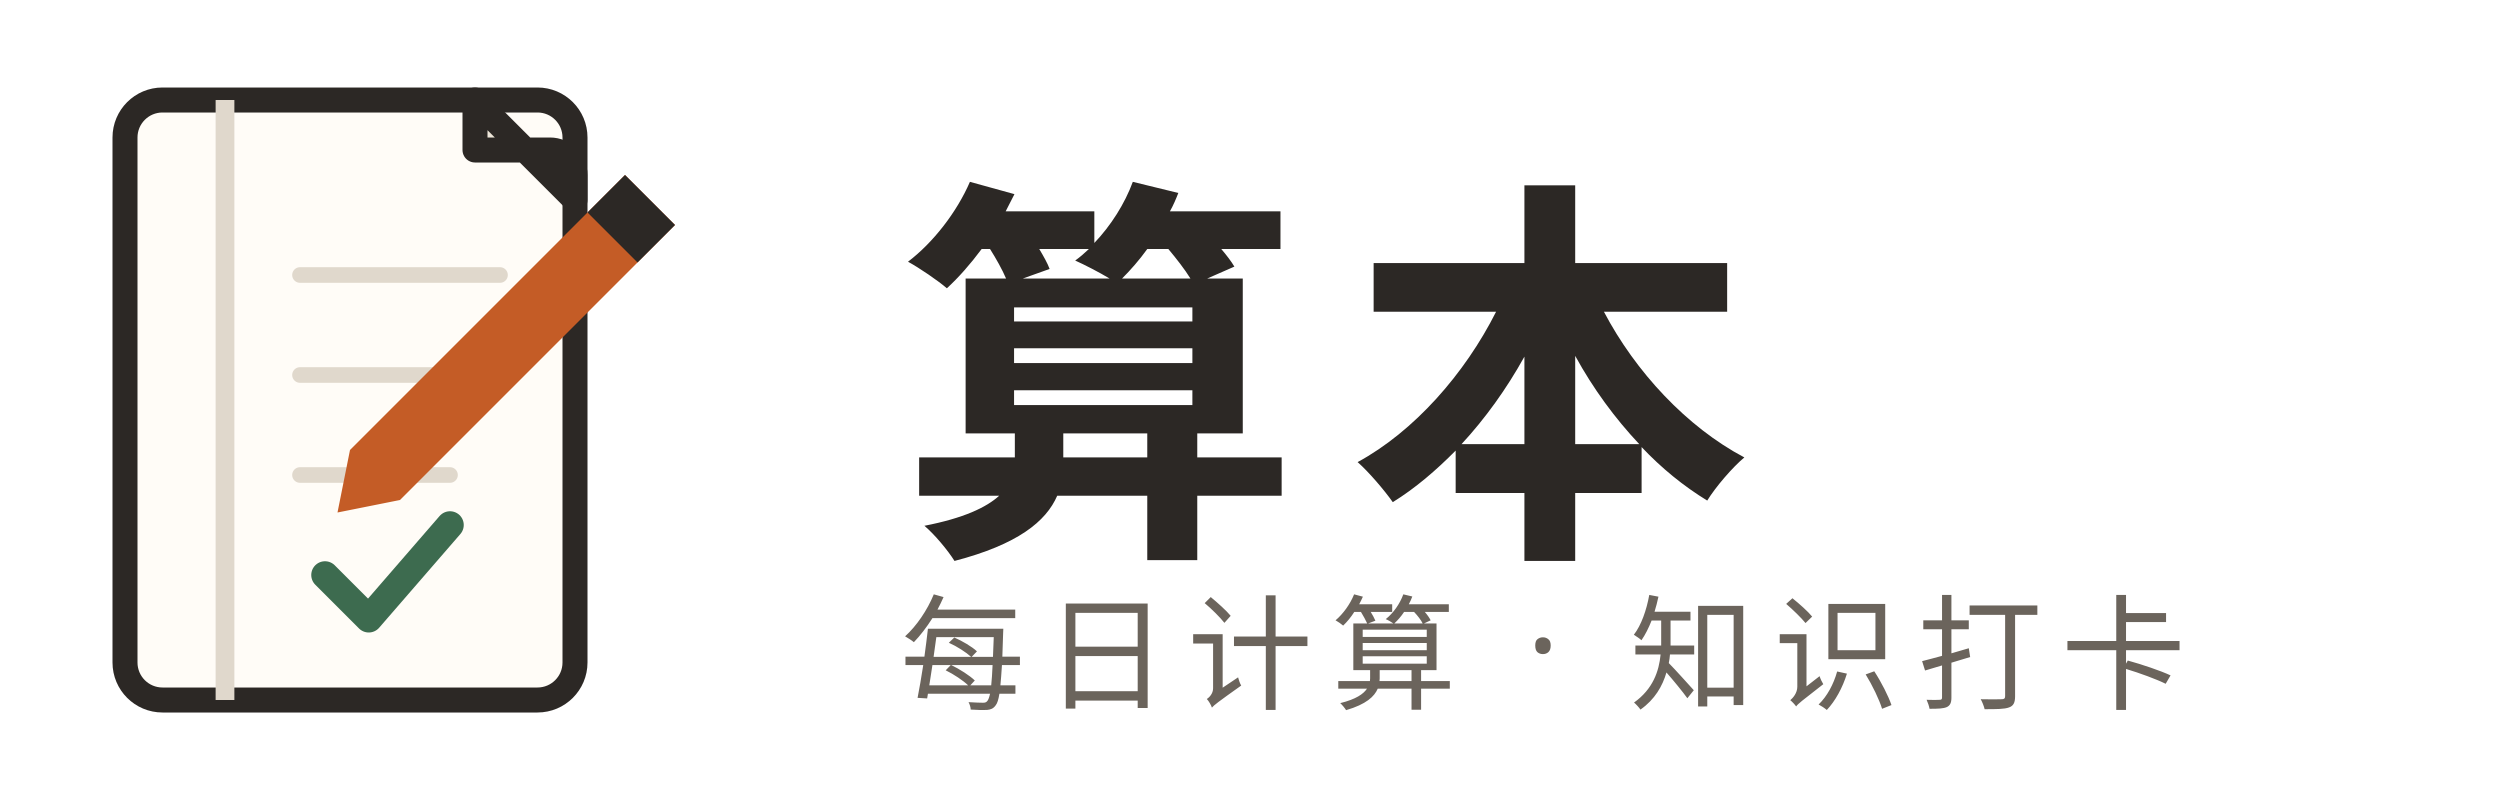
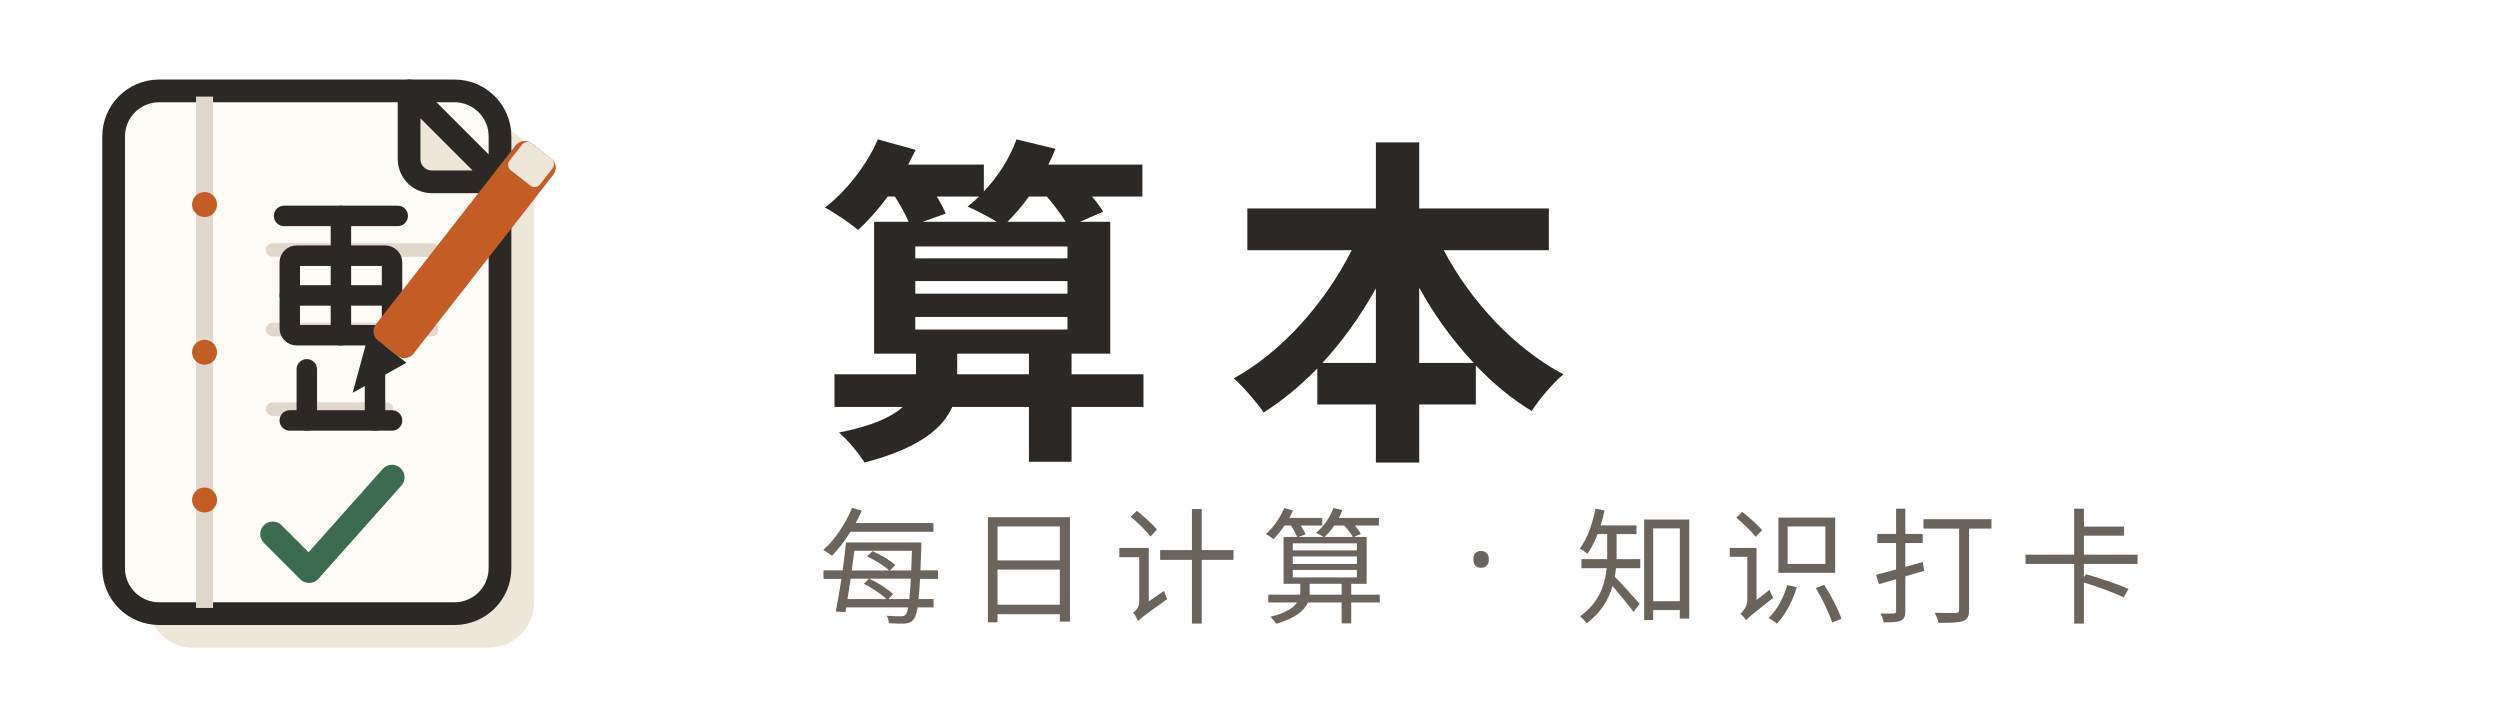
- <svg xmlns="http://www.w3.org/2000/svg" viewBox="0 0 200 64" fill="none" role="img" aria-label="算本">
+ <svg xmlns="http://www.w3.org/2000/svg" viewBox="0 0 220 64" fill="none" role="img" aria-label="算本">
  <g transform="translate(0,0)">
-     <rect x="10" y="8" width="36" height="48" rx="3" fill="#FFFcf7" stroke="#2C2825" stroke-width="2" />
-     <path d="M18 8v48" stroke="#E0D8CC" stroke-width="1.5" />
-     <path d="M24 22h16M24 30h16M24 38h12" stroke="#E0D8CC" stroke-width="1.25" stroke-linecap="round" />
-     <path d="M38 8l8 8V14a2 2 0 0 0-2-2h-6V8z" fill="#EDE6D9" stroke="#2C2825" stroke-width="2" stroke-linejoin="round" />
-     <path d="M50 14l4 4-22 22-5 1 1-5 22-22z" fill="#C45C26" />
-     <path d="M50 14l4 4-3 3-4-4 3-3z" fill="#2C2825" />
-     <path d="M26 46l3.5 3.5L36 42" stroke="#3D6B4F" stroke-width="2.2" stroke-linecap="round" stroke-linejoin="round" />
+     <rect x="13" y="11" width="34" height="46" rx="4" fill="#EDE6D9" />
+     <rect x="10" y="8" width="34" height="46" rx="4" fill="#FFFcf7" stroke="#2C2825" stroke-width="2" />
+     <path d="M18 8.5v45" stroke="#E0D8CC" stroke-width="1.5" />
+     <circle cx="18" cy="18" r="1.1" fill="#C45C26" />
+     <circle cx="18" cy="31" r="1.1" fill="#C45C26" />
+     <circle cx="18" cy="44" r="1.1" fill="#C45C26" />
+     <path d="M24 22h14M24 29h14M24 36h10" stroke="#E0D8CC" stroke-width="1.2" stroke-linecap="round" />
+     <path d="M36 8l8 8h-6a2 2 0 0 1-2-2V8z" fill="#EDE6D9" stroke="#2C2825" stroke-width="2" stroke-linejoin="round" />
+     <g stroke="#2C2825" stroke-width="1.8" stroke-linecap="round" stroke-linejoin="round" fill="none">
+       <path d="M25 19h10" />
+       <path d="M30 19v3" />
+       <rect x="25.5" y="22.5" width="9" height="7" rx="0.6" />
+       <path d="M30 22.5v7" />
+       <path d="M25.5 26h9" />
+       <path d="M27 32.5v4.5" />
+       <path d="M33 32.5v4.5" />
+       <path d="M25.5 37h9" />
+     </g>
+     <path d="M24 47l3.2 3.2L34.5 42" stroke="#3D6B4F" stroke-width="2.2" stroke-linecap="round" stroke-linejoin="round" />
+     <g transform="translate(46,12) rotate(38)">
+       <rect x="0" y="0" width="4.2" height="22" rx="1" fill="#C45C26" />
+       <path d="M0 22h4.2L2.1 27z" fill="#2C2825" />
+       <rect x="0.4" y="0" width="3.4" height="3" rx="0.6" fill="#EDE6D9" />
+     </g>
  </g>
-   <text x="72" y="42" font-family="PingFang SC, Hiragino Sans GB, Microsoft YaHei, sans-serif" font-size="32" font-weight="600" fill="#2C2825" letter-spacing="4">算本</text>
-   <text x="72" y="56" font-family="PingFang SC, Hiragino Sans GB, Microsoft YaHei, sans-serif" font-size="10" font-weight="400" fill="#6B645C" letter-spacing="1.5">每日计算 · 知识打卡</text>
+   <text x="72" y="38" font-family="PingFang SC, Hiragino Sans GB, Microsoft YaHei, system-ui, sans-serif" font-size="30" font-weight="600" fill="#2C2825" letter-spacing="6">算本</text>
+   <text x="72" y="54" font-family="PingFang SC, Hiragino Sans GB, Microsoft YaHei, system-ui, sans-serif" font-size="11" font-weight="400" fill="#6B645C" letter-spacing="2">每日计算 · 知识打卡</text>
</svg>
